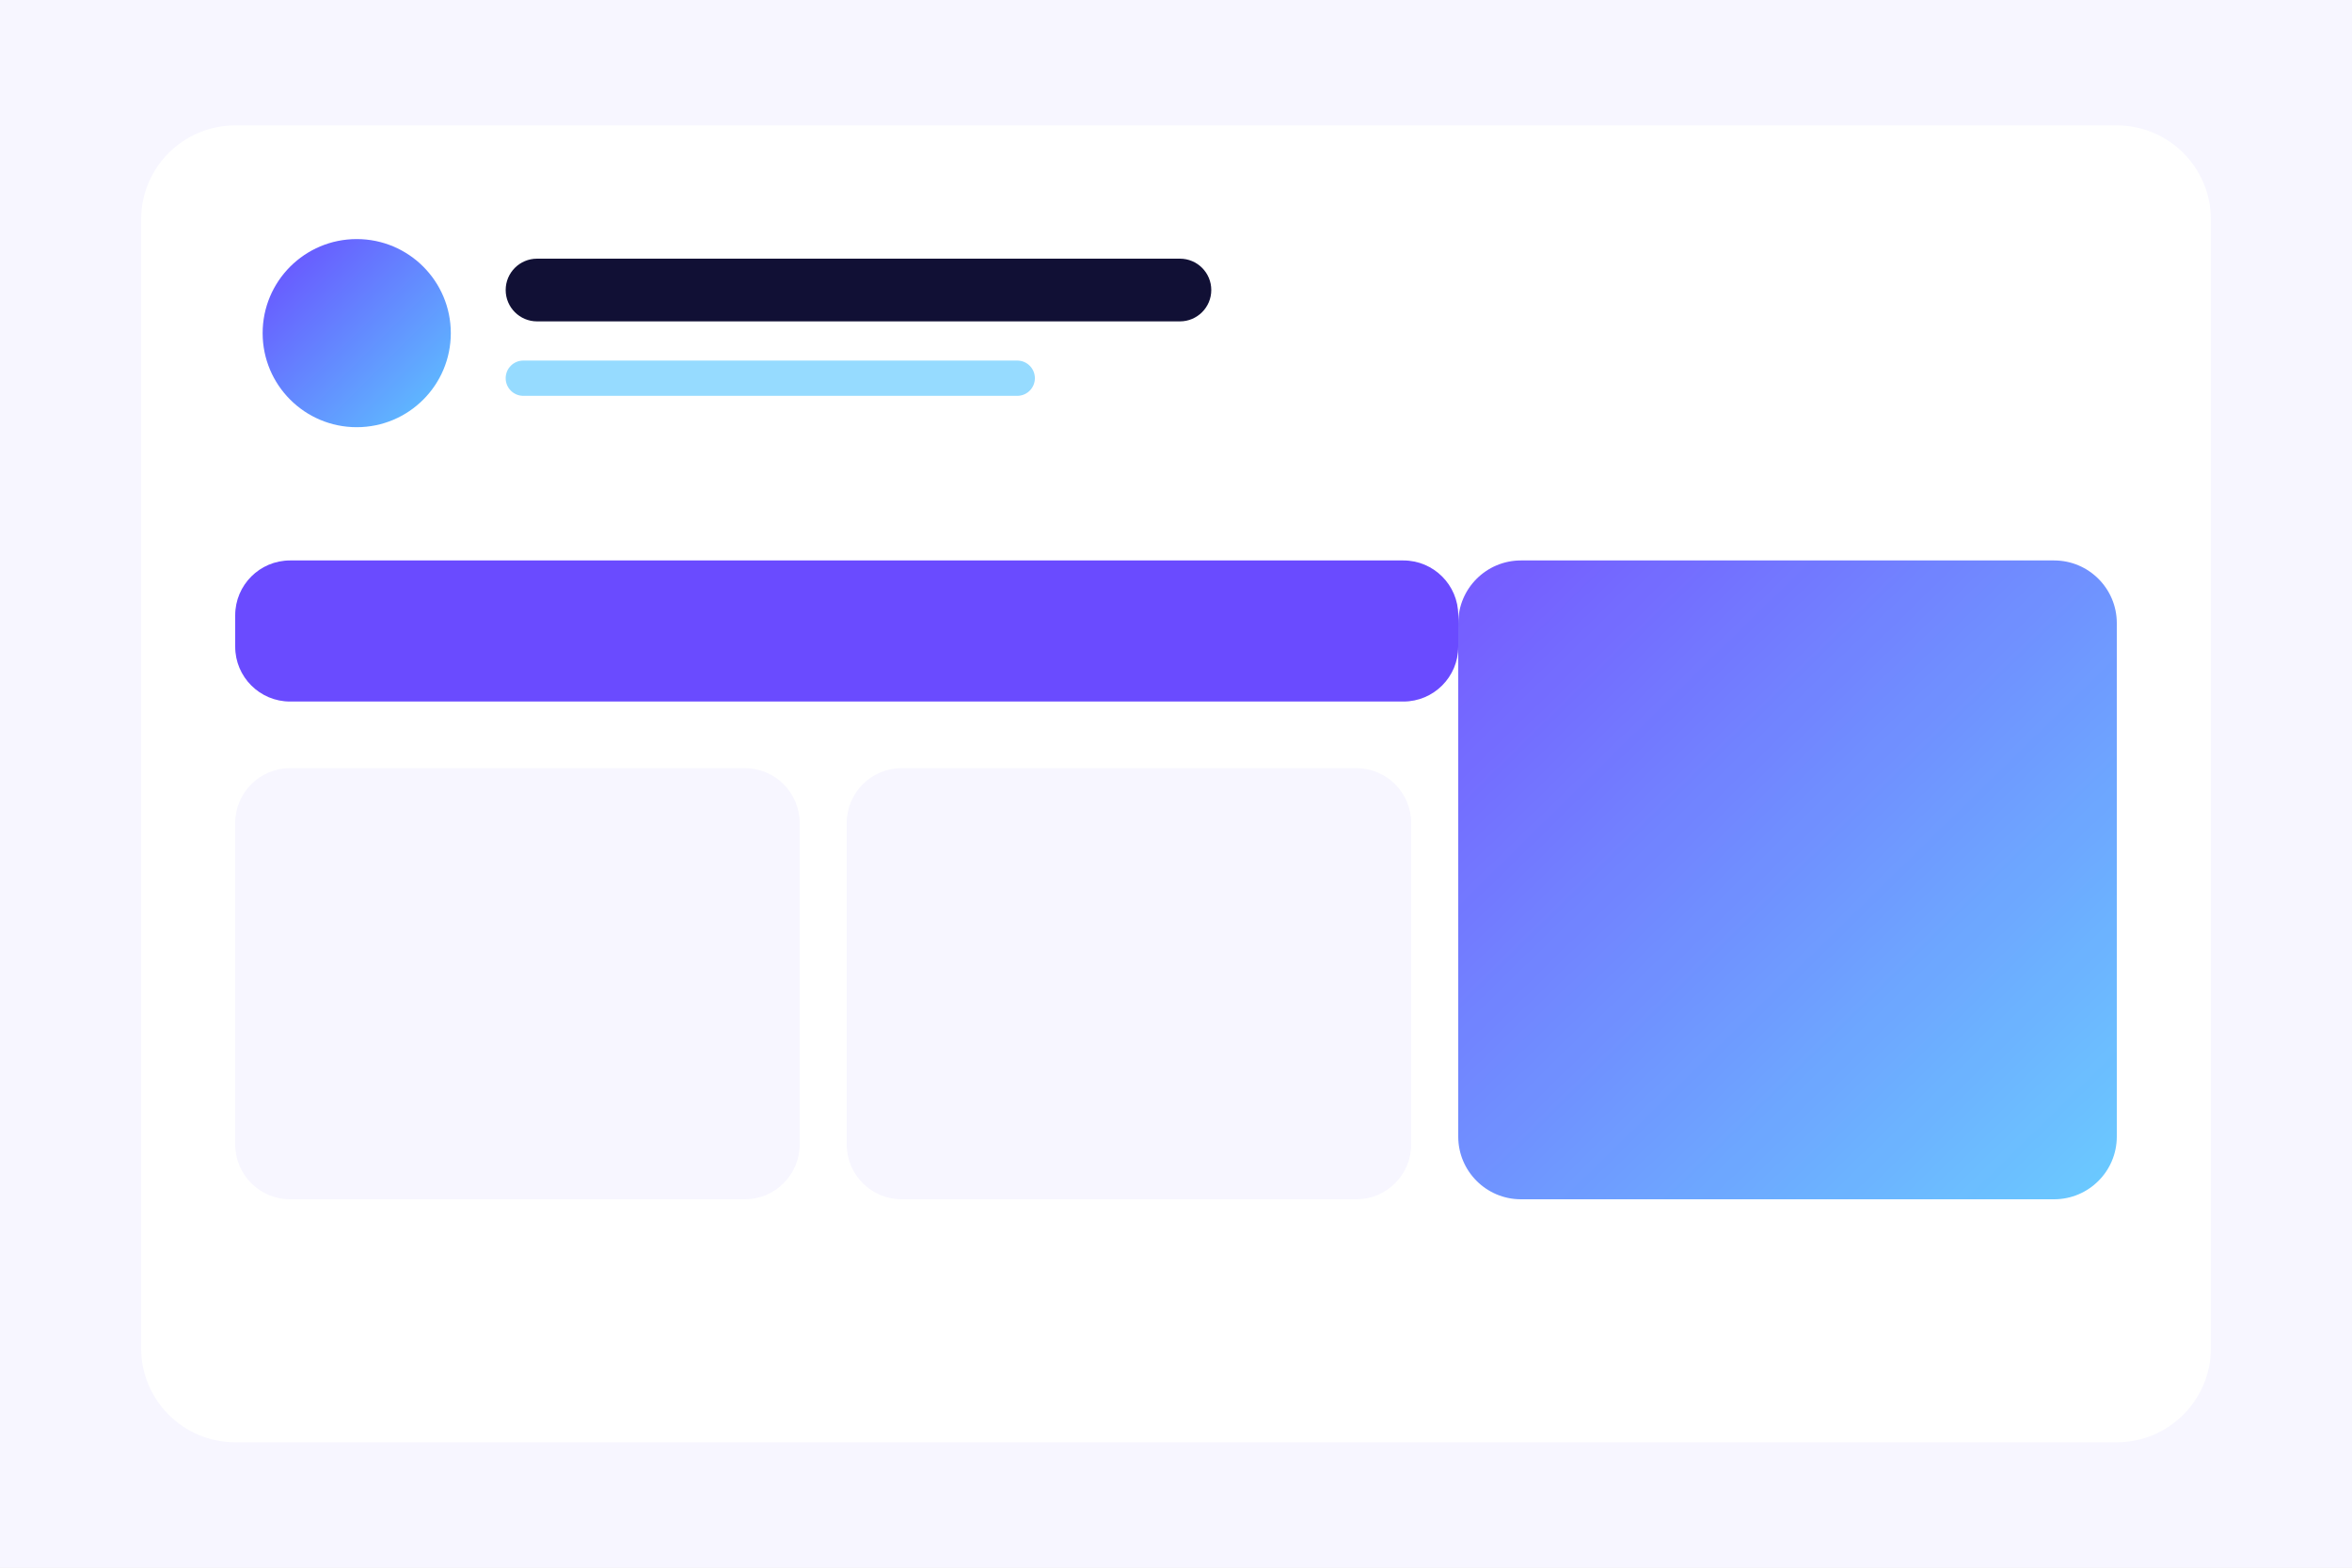
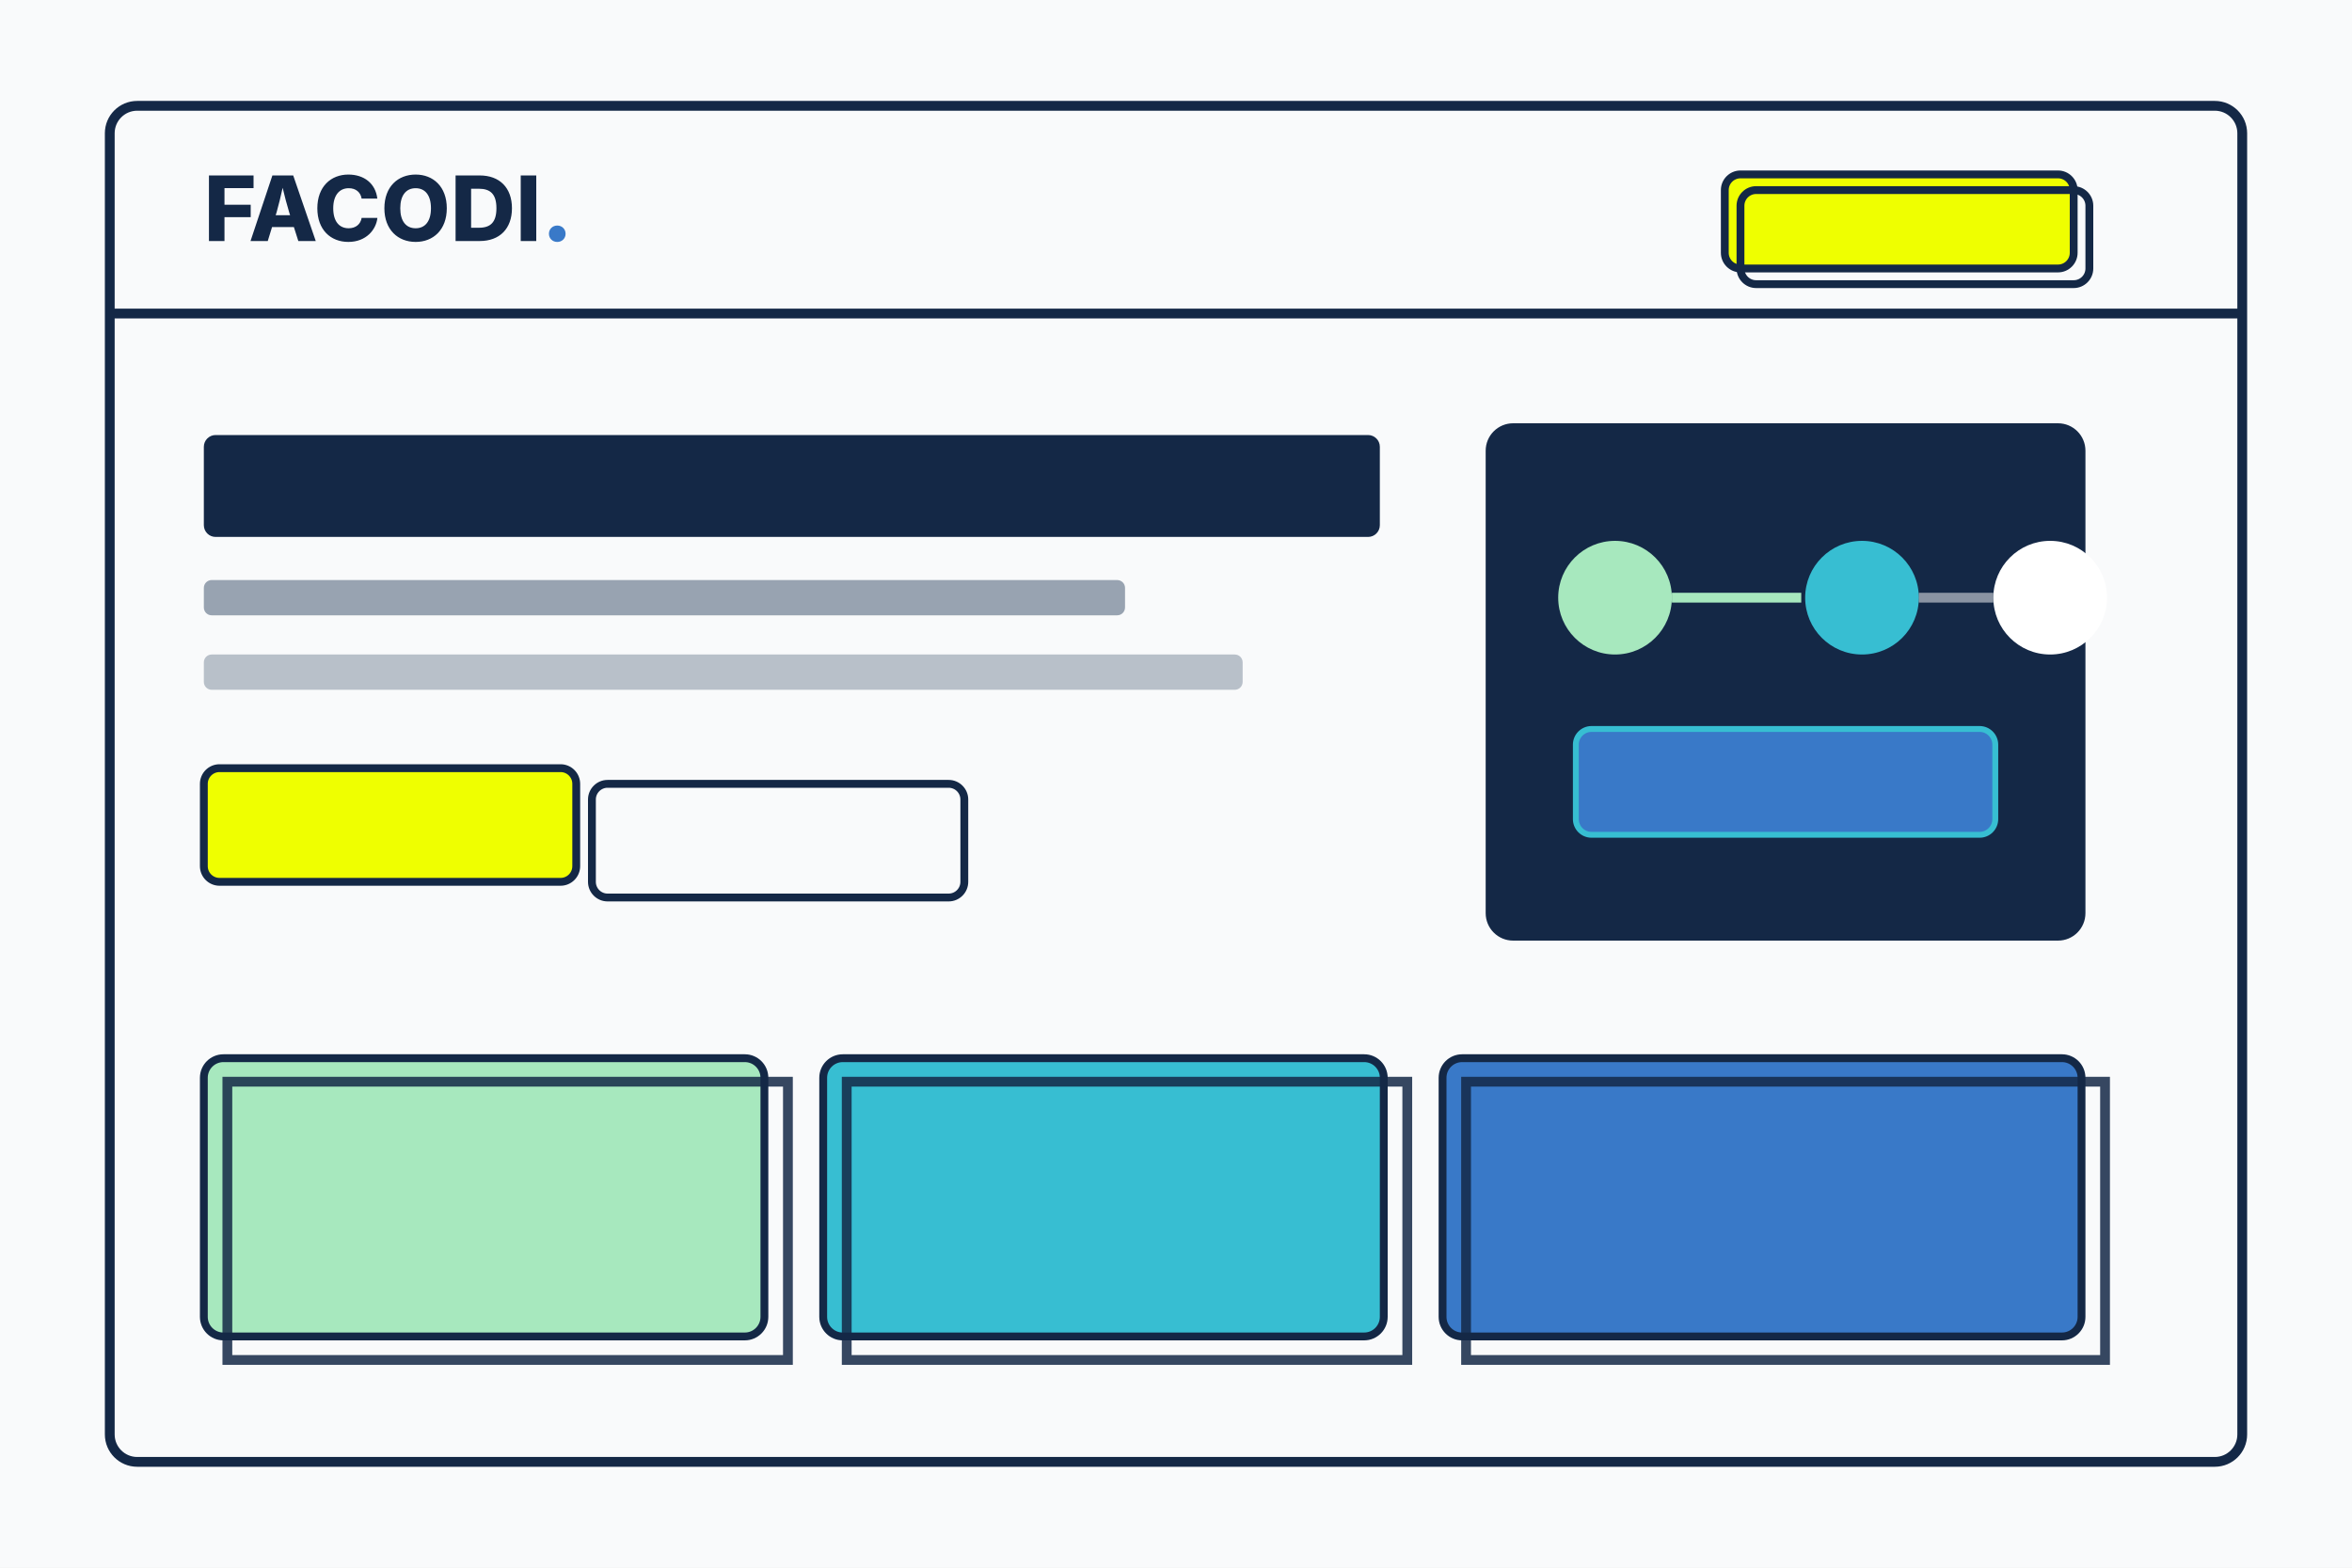
<svg xmlns="http://www.w3.org/2000/svg" viewBox="0 0 1200 800" role="img" aria-labelledby="title desc">
-   <defs>
-     <linearGradient id="facodi-preview-gradient" x1="0" y1="0" x2="1" y2="1">
-       <stop offset="0" stop-color="#6a4bff" />
-       <stop offset="1" stop-color="#5dc7ff" />
-     </linearGradient>
-   </defs>
-   <rect width="1200" height="800" fill="#f7f6ff" />
-   <rect x="72" y="64" width="1056" height="672" rx="48" fill="#ffffff" />
-   <circle cx="182" cy="170" r="48" fill="url(#facodi-preview-gradient)" />
-   <rect x="258" y="132" width="360" height="32" rx="16" fill="#111035" />
-   <rect x="258" y="184" width="270" height="18" rx="9" fill="#5dc7ff" opacity=".65" />
-   <rect x="120" y="286" width="624" height="72" rx="28" fill="#6a4bff" />
-   <rect x="120" y="392" width="288" height="220" rx="28" fill="#f7f6ff" />
-   <rect x="432" y="392" width="288" height="220" rx="28" fill="#f7f6ff" />
-   <rect x="744" y="286" width="336" height="326" rx="32" fill="url(#facodi-preview-gradient)" opacity=".92" />
+   <rect width="1200" height="800" fill="#F9FAFB" />
+   <rect x="56" y="54" width="1088" height="692" rx="14" fill="#F9FAFB" stroke="#142846" stroke-width="5" />
+   <path d="M56 160h1088" stroke="#142846" stroke-width="5" />
+   <text x="104" y="123" font-family="Inter,Segoe UI,sans-serif" font-size="46" font-weight="800" fill="#142846">FACODI<tspan fill="#3979C8">.</tspan>
+   </text>
+   <rect x="880" y="89" width="178" height="48" rx="8" fill="#EFFF00" stroke="#142846" stroke-width="4" />
+   <rect x="888" y="97" width="178" height="48" rx="8" fill="none" stroke="#142846" stroke-width="4" />
+   <rect x="104" y="222" width="600" height="52" rx="6" fill="#142846" />
+   <rect x="104" y="296" width="470" height="18" rx="4" fill="#40536D" opacity=".52" />
+   <rect x="104" y="334" width="530" height="18" rx="4" fill="#40536D" opacity=".35" />
+   <rect x="104" y="392" width="190" height="58" rx="8" fill="#EFFF00" stroke="#142846" stroke-width="4" />
+   <rect x="302" y="400" width="190" height="58" rx="8" fill="none" stroke="#142846" stroke-width="4" />
+   <rect x="760" y="218" width="302" height="260" rx="12" fill="#142846" stroke="#142846" stroke-width="4" />
+   <circle cx="824" cy="305" r="29" fill="#A7E8BE" />
+   <path d="M853 305h66" stroke="#A7E8BE" stroke-width="5" />
+   <circle cx="950" cy="305" r="29" fill="#37BED2" />
+   <path d="M979 305h38" stroke="#fff" stroke-width="5" opacity=".5" />
+   <circle cx="1046" cy="305" r="29" fill="#fff" />
+   <rect x="804" y="372" width="214" height="54" rx="8" fill="#3979C8" stroke="#37BED2" stroke-width="3" />
+   <g stroke="#142846" stroke-width="4">
+     <rect x="104" y="540" width="286" height="142" rx="10" fill="#A7E8BE" />
+     <rect x="420" y="540" width="286" height="142" rx="10" fill="#37BED2" />
+     <rect x="736" y="540" width="326" height="142" rx="10" fill="#3979C8" />
+   </g>
+   <g fill="none" stroke="#142846" stroke-width="5" opacity=".85">
+     <path d="M116 552h286v142H116z" />
+     <path d="M432 552h286v142H432z" />
+     <path d="M748 552h326v142H748z" />
+   </g>
</svg>
